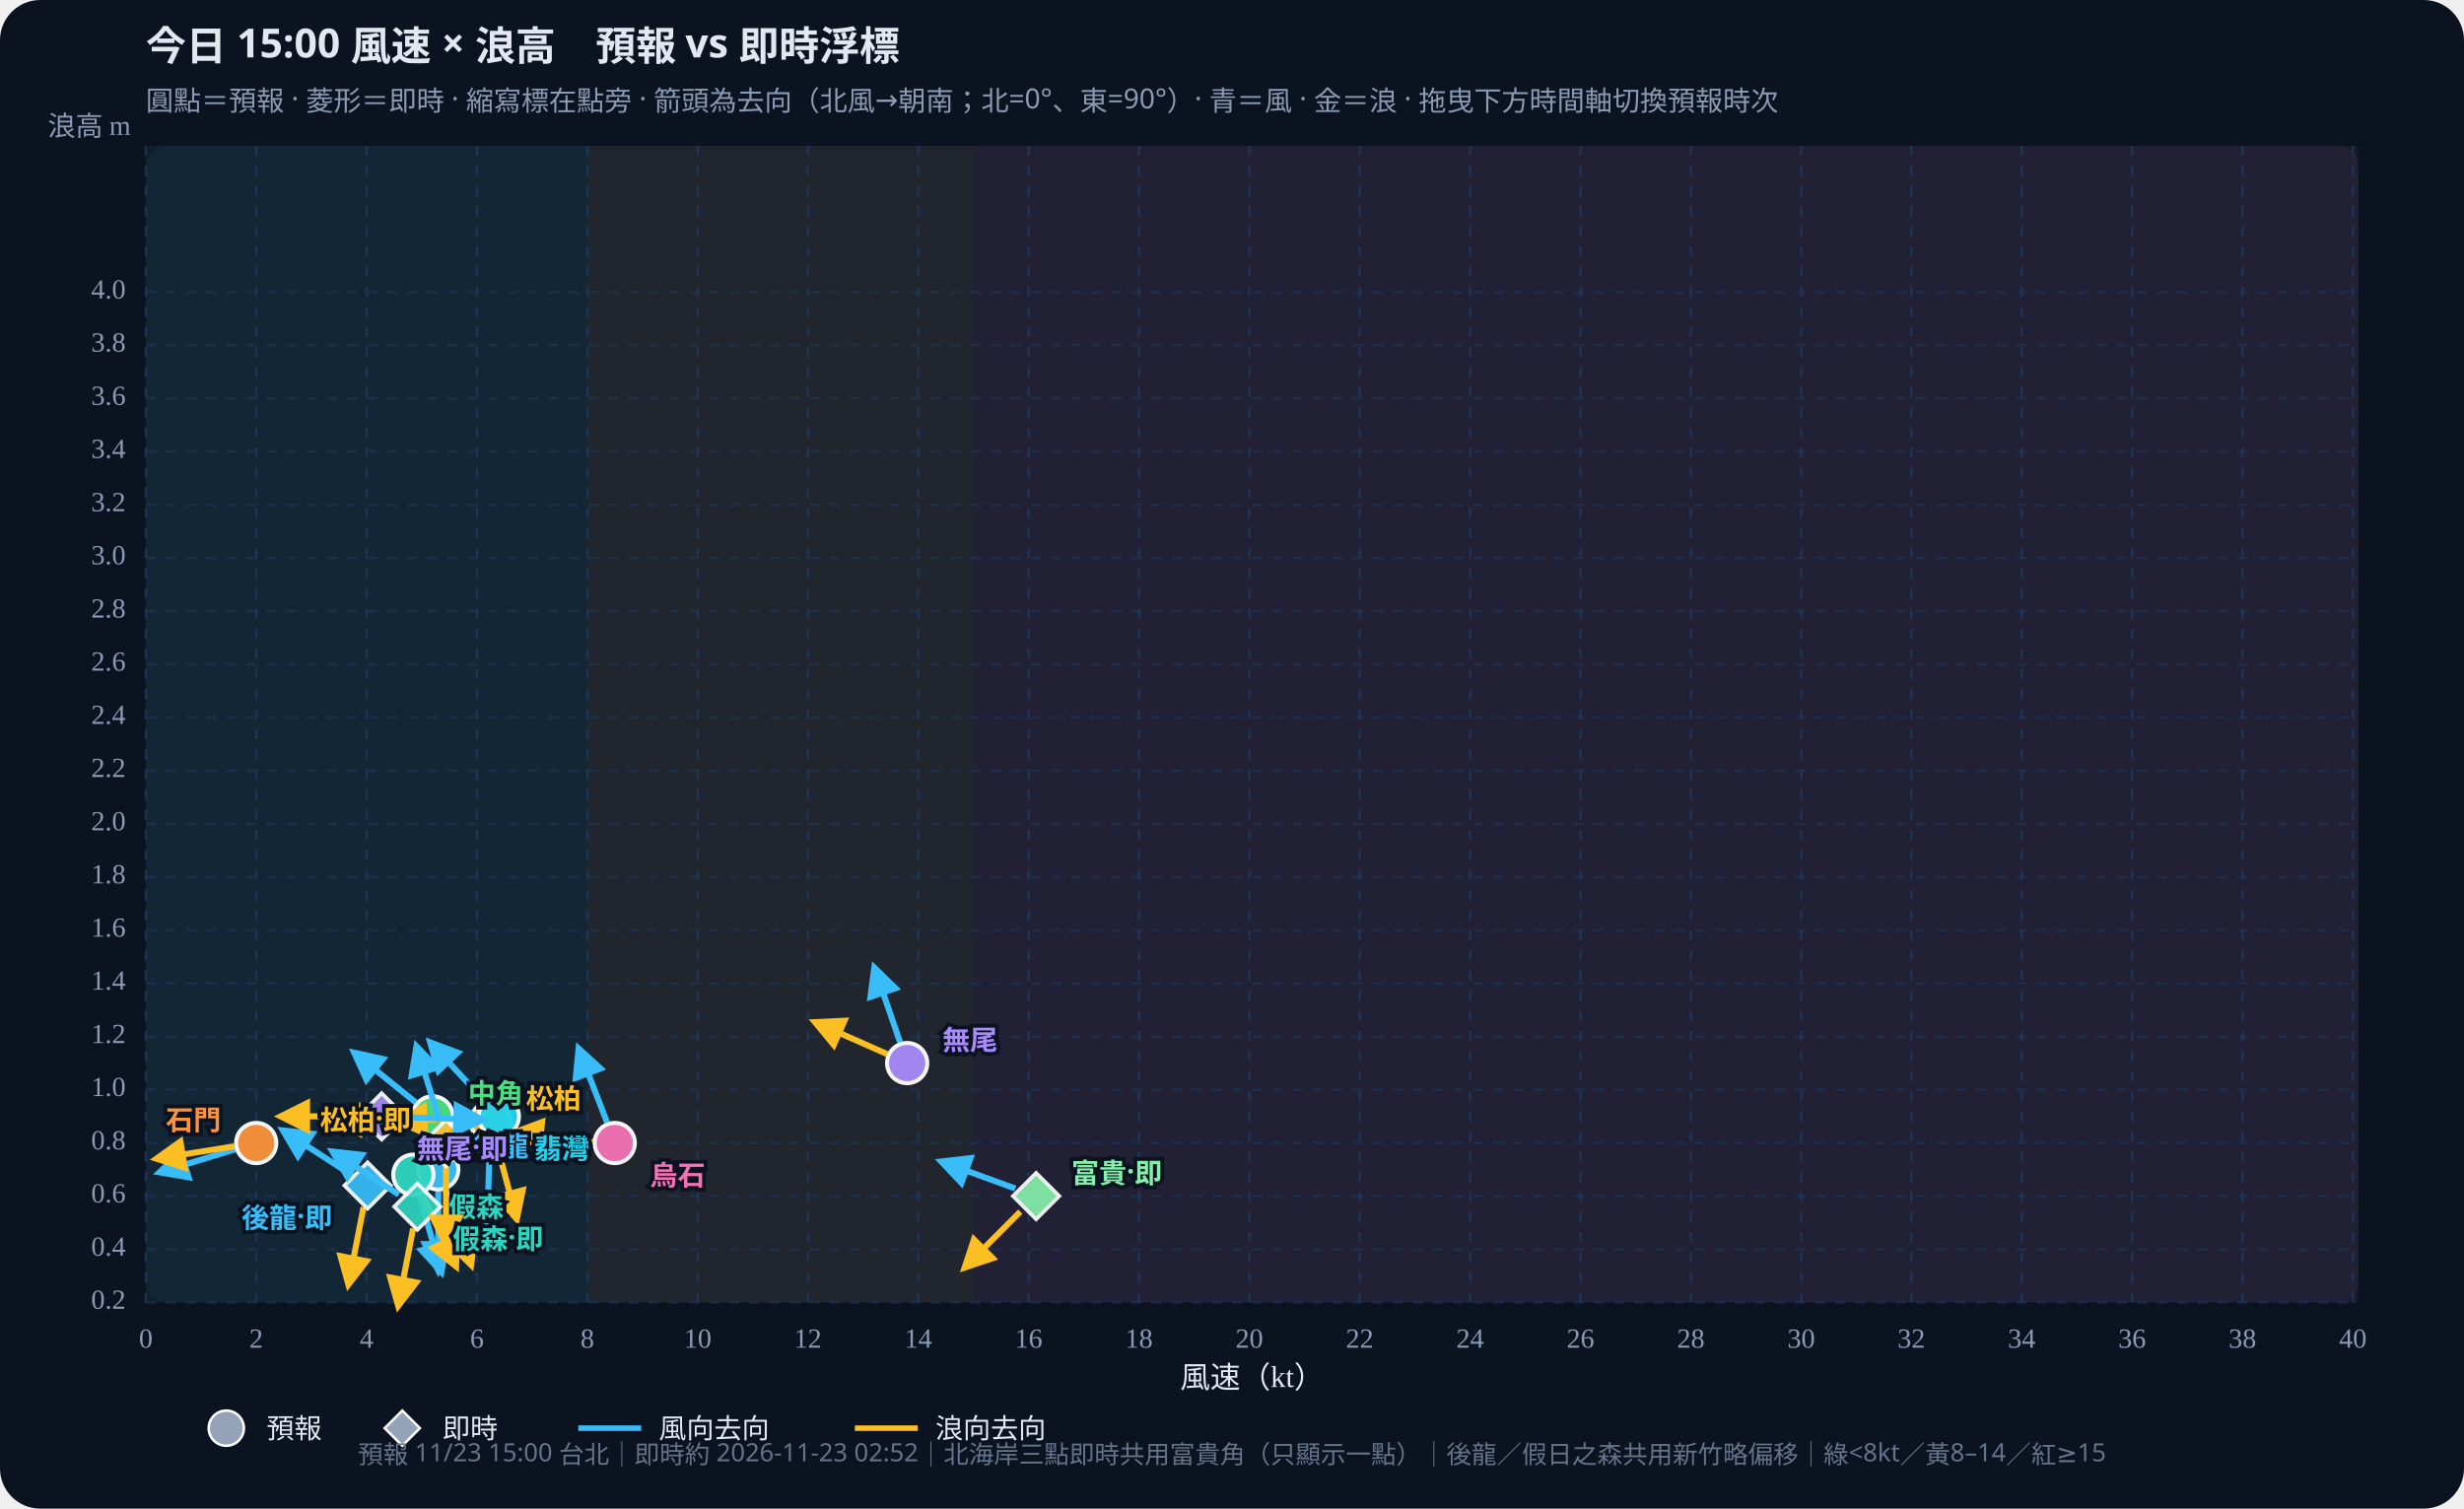
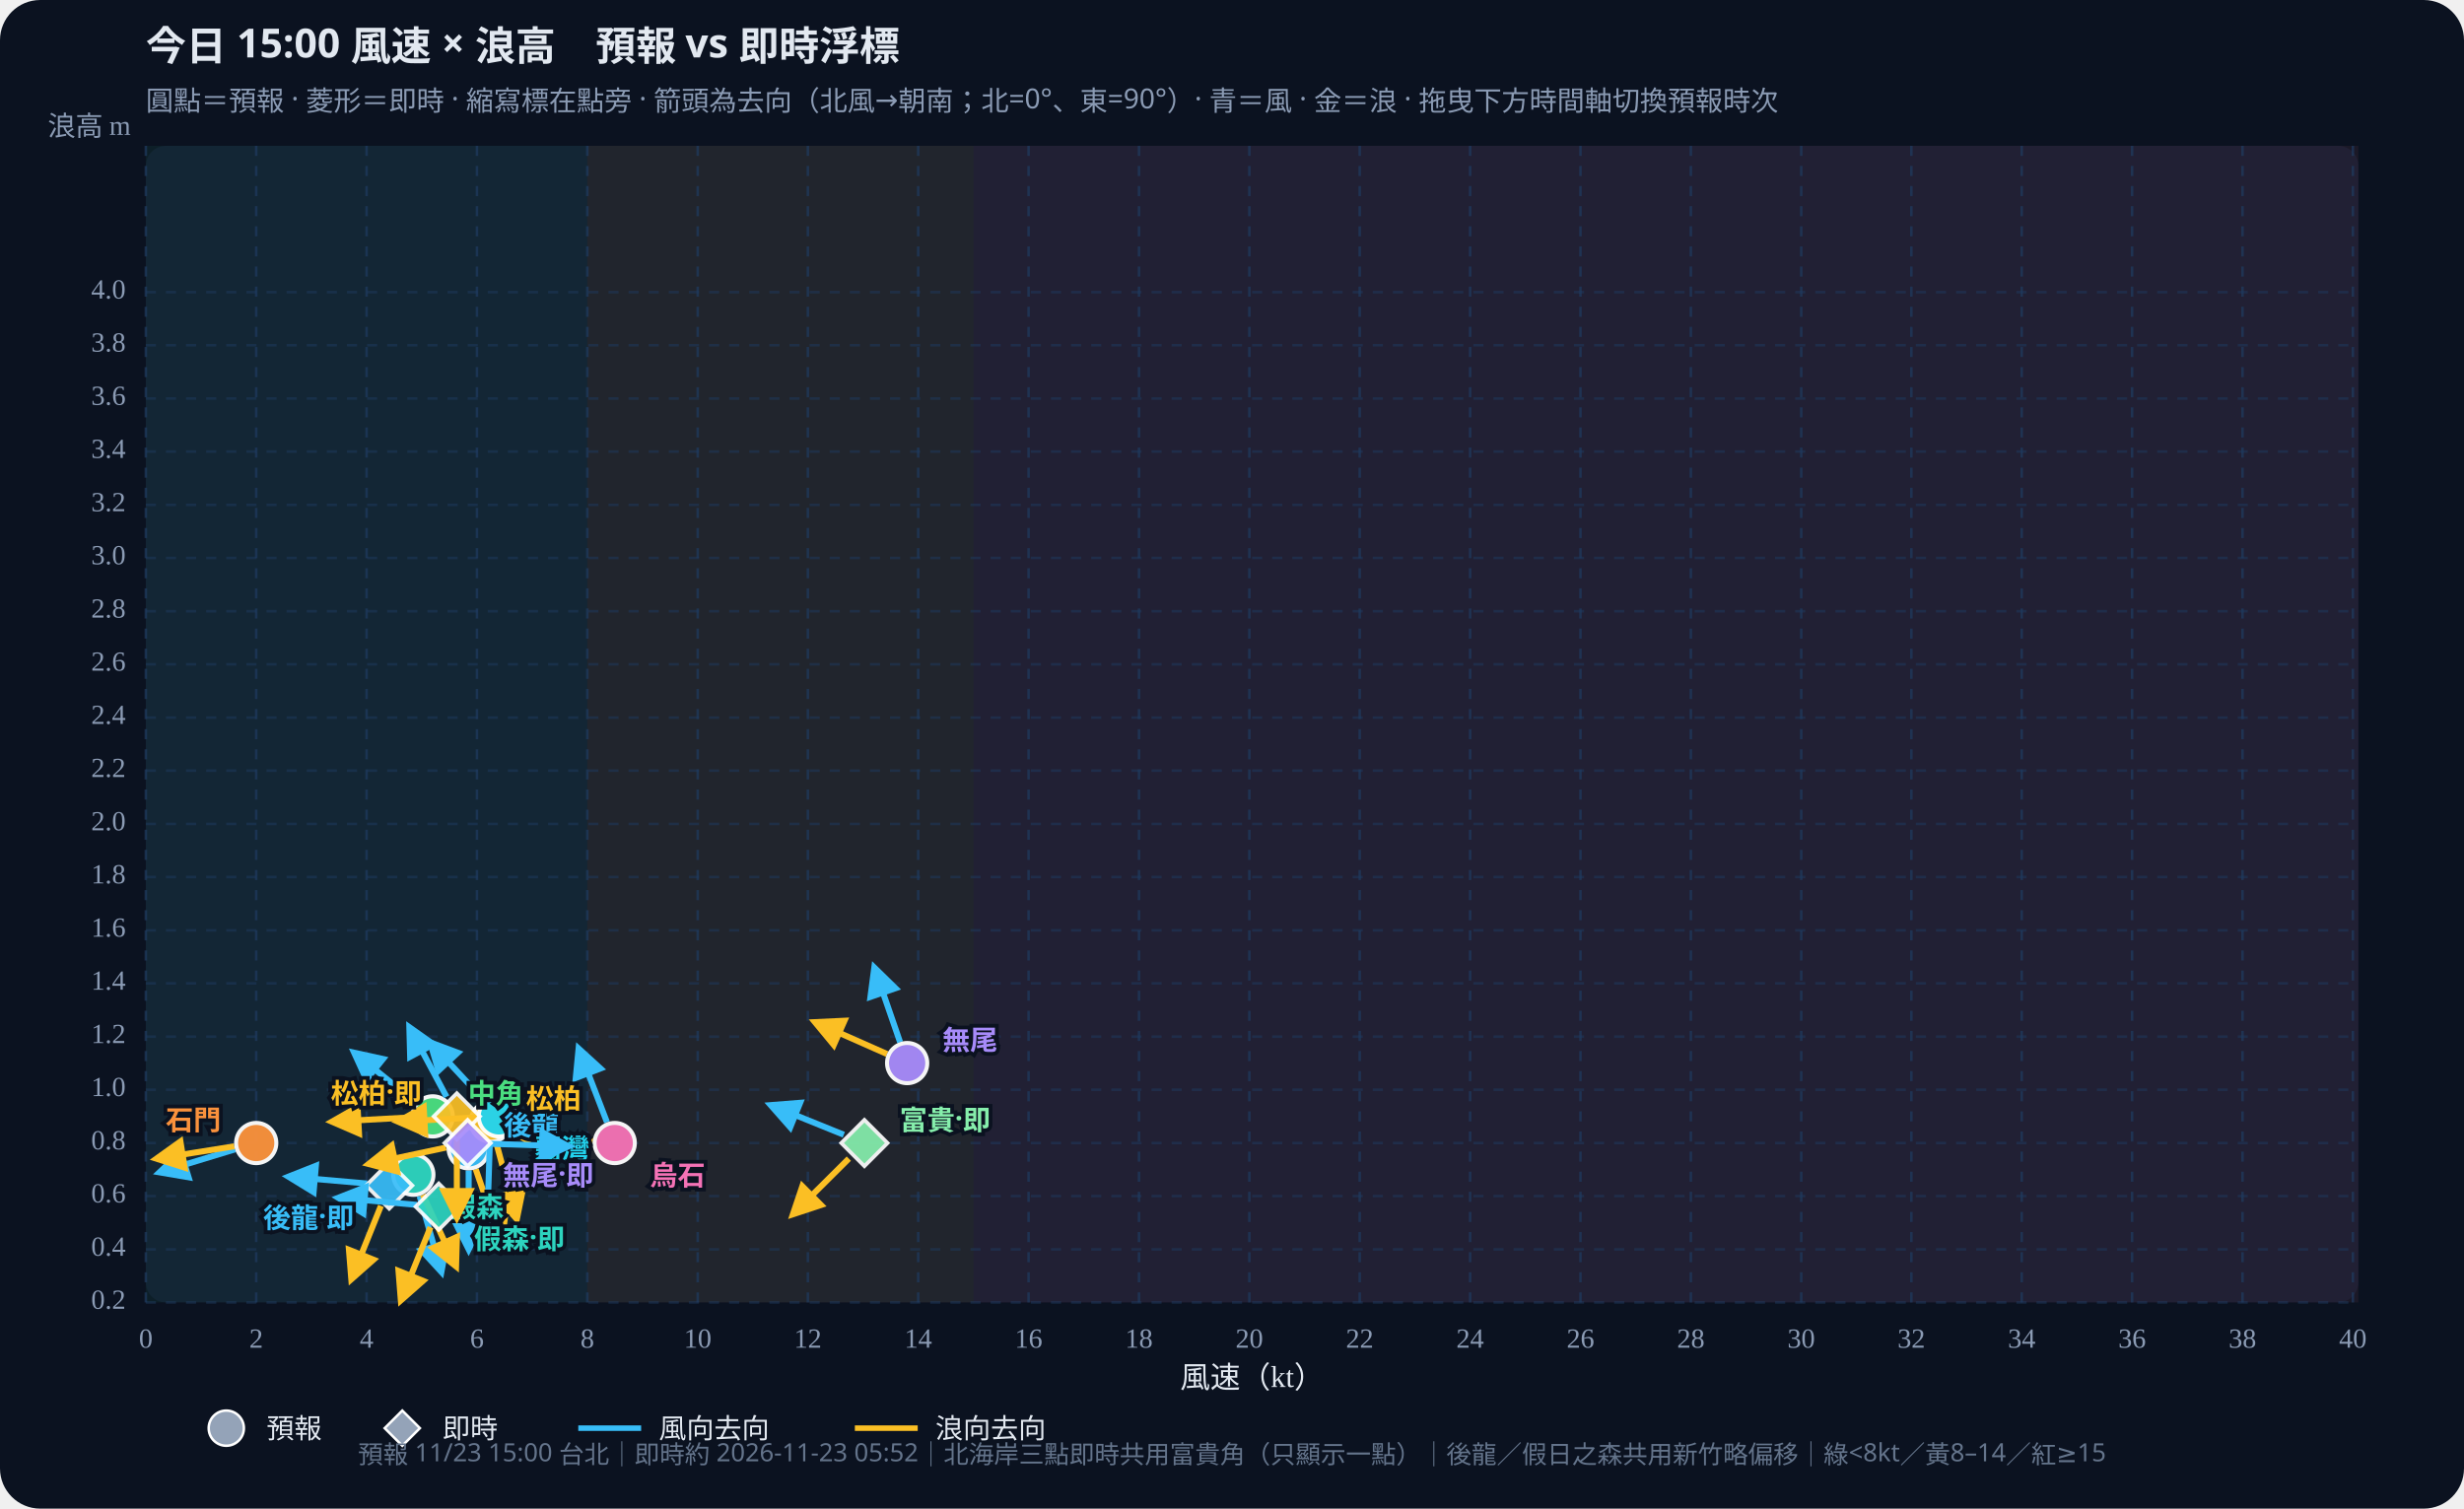
<svg xmlns="http://www.w3.org/2000/svg" id="wws-svg" viewBox="0 0 980 600" role="img" aria-label="風速與浪高散佈圖，可拖曳時間軸切換預報時次" style="width:100%;height:auto;display:block">
  <rect width="980" height="600" fill="#0b1220" rx="16" />
  <rect x="58" y="58" width="880" height="460" fill="#111a2e" rx="8" />
  <rect x="58.0" y="58" width="175.6" height="460" fill="#34d399" opacity="0.07" />
  <rect x="233.6" y="58" width="153.6" height="460" fill="#fbbf24" opacity="0.07" />
  <rect x="387.2" y="58" width="550.8" height="460" fill="#fb7185" opacity="0.07" />
  <defs>
    <marker id="arrow-38bdf8" viewBox="0 0 10 10" refX="8" refY="5" markerWidth="6" markerHeight="6" orient="auto-start-reverse">
      <path d="M0,0 L10,5 L0,10 z" fill="#38bdf8" />
    </marker>
    <marker id="arrow-fbbf24" viewBox="0 0 10 10" refX="8" refY="5" markerWidth="6" markerHeight="6" orient="auto-start-reverse">
      <path d="M0,0 L10,5 L0,10 z" fill="#fbbf24" />
    </marker>
  </defs>
  <text id="wws-title" x="58" y="24" fill="#e2e8f0" font-size="16" font-weight="700" font-family="Noto Sans TC,system-ui,sans-serif">今日 15:00 風速 × 浪高　預報 vs 即時浮標</text>
  <text x="58" y="44" fill="#8b9bb4" font-size="11" font-family="Noto Sans TC,system-ui,sans-serif">圓點＝預報 · 菱形＝即時 · 縮寫標在點旁 · 箭頭為去向（北風→朝南；北=0°、東=90°）· 青＝風 · 金＝浪 · 拖曳下方時間軸切換預報時次</text>
  <line x1="58.0" y1="58" x2="58.0" y2="518" stroke="#1e3a5f" stroke-dasharray="4 4" opacity="0.7" />
  <text x="58.0" y="536" text-anchor="middle" fill="#8b9bb4" font-size="11">0</text>
  <line x1="101.9" y1="58" x2="101.9" y2="518" stroke="#1e3a5f" stroke-dasharray="4 4" opacity="0.7" />
  <text x="101.9" y="536" text-anchor="middle" fill="#8b9bb4" font-size="11">2</text>
  <line x1="145.8" y1="58" x2="145.8" y2="518" stroke="#1e3a5f" stroke-dasharray="4 4" opacity="0.7" />
  <text x="145.8" y="536" text-anchor="middle" fill="#8b9bb4" font-size="11">4</text>
  <line x1="189.7" y1="58" x2="189.7" y2="518" stroke="#1e3a5f" stroke-dasharray="4 4" opacity="0.7" />
  <text x="189.7" y="536" text-anchor="middle" fill="#8b9bb4" font-size="11">6</text>
  <line x1="233.6" y1="58" x2="233.6" y2="518" stroke="#1e3a5f" stroke-dasharray="4 4" opacity="0.7" />
  <text x="233.6" y="536" text-anchor="middle" fill="#8b9bb4" font-size="11">8</text>
  <line x1="277.5" y1="58" x2="277.5" y2="518" stroke="#1e3a5f" stroke-dasharray="4 4" opacity="0.7" />
  <text x="277.5" y="536" text-anchor="middle" fill="#8b9bb4" font-size="11">10</text>
  <line x1="321.3" y1="58" x2="321.3" y2="518" stroke="#1e3a5f" stroke-dasharray="4 4" opacity="0.7" />
  <text x="321.3" y="536" text-anchor="middle" fill="#8b9bb4" font-size="11">12</text>
  <line x1="365.2" y1="58" x2="365.2" y2="518" stroke="#1e3a5f" stroke-dasharray="4 4" opacity="0.7" />
  <text x="365.2" y="536" text-anchor="middle" fill="#8b9bb4" font-size="11">14</text>
  <line x1="409.1" y1="58" x2="409.1" y2="518" stroke="#1e3a5f" stroke-dasharray="4 4" opacity="0.7" />
  <text x="409.1" y="536" text-anchor="middle" fill="#8b9bb4" font-size="11">16</text>
  <line x1="453.0" y1="58" x2="453.0" y2="518" stroke="#1e3a5f" stroke-dasharray="4 4" opacity="0.7" />
  <text x="453.0" y="536" text-anchor="middle" fill="#8b9bb4" font-size="11">18</text>
  <line x1="496.9" y1="58" x2="496.9" y2="518" stroke="#1e3a5f" stroke-dasharray="4 4" opacity="0.7" />
  <text x="496.9" y="536" text-anchor="middle" fill="#8b9bb4" font-size="11">20</text>
  <line x1="540.8" y1="58" x2="540.8" y2="518" stroke="#1e3a5f" stroke-dasharray="4 4" opacity="0.7" />
  <text x="540.8" y="536" text-anchor="middle" fill="#8b9bb4" font-size="11">22</text>
  <line x1="584.7" y1="58" x2="584.7" y2="518" stroke="#1e3a5f" stroke-dasharray="4 4" opacity="0.7" />
  <text x="584.7" y="536" text-anchor="middle" fill="#8b9bb4" font-size="11">24</text>
  <line x1="628.6" y1="58" x2="628.6" y2="518" stroke="#1e3a5f" stroke-dasharray="4 4" opacity="0.7" />
  <text x="628.6" y="536" text-anchor="middle" fill="#8b9bb4" font-size="11">26</text>
  <line x1="672.5" y1="58" x2="672.5" y2="518" stroke="#1e3a5f" stroke-dasharray="4 4" opacity="0.7" />
  <text x="672.5" y="536" text-anchor="middle" fill="#8b9bb4" font-size="11">28</text>
  <line x1="716.4" y1="58" x2="716.4" y2="518" stroke="#1e3a5f" stroke-dasharray="4 4" opacity="0.7" />
  <text x="716.4" y="536" text-anchor="middle" fill="#8b9bb4" font-size="11">30</text>
  <line x1="760.2" y1="58" x2="760.2" y2="518" stroke="#1e3a5f" stroke-dasharray="4 4" opacity="0.7" />
  <text x="760.2" y="536" text-anchor="middle" fill="#8b9bb4" font-size="11">32</text>
  <line x1="804.1" y1="58" x2="804.1" y2="518" stroke="#1e3a5f" stroke-dasharray="4 4" opacity="0.7" />
  <text x="804.1" y="536" text-anchor="middle" fill="#8b9bb4" font-size="11">34</text>
  <line x1="848.0" y1="58" x2="848.0" y2="518" stroke="#1e3a5f" stroke-dasharray="4 4" opacity="0.7" />
  <text x="848.0" y="536" text-anchor="middle" fill="#8b9bb4" font-size="11">36</text>
  <line x1="891.9" y1="58" x2="891.9" y2="518" stroke="#1e3a5f" stroke-dasharray="4 4" opacity="0.7" />
  <text x="891.9" y="536" text-anchor="middle" fill="#8b9bb4" font-size="11">38</text>
  <line x1="935.8" y1="58" x2="935.8" y2="518" stroke="#1e3a5f" stroke-dasharray="4 4" opacity="0.7" />
  <text x="935.8" y="536" text-anchor="middle" fill="#8b9bb4" font-size="11">40</text>
  <line x1="58" y1="518.0" x2="938" y2="518.0" stroke="#1e3a5f" stroke-dasharray="4 4" opacity="0.5" />
  <text x="50" y="518.0" text-anchor="end" dominant-baseline="middle" fill="#8b9bb4" font-size="11">0.2</text>
  <line x1="58" y1="496.9" x2="938" y2="496.9" stroke="#1e3a5f" stroke-dasharray="4 4" opacity="0.5" />
  <text x="50" y="496.9" text-anchor="end" dominant-baseline="middle" fill="#8b9bb4" font-size="11">0.4</text>
  <line x1="58" y1="475.7" x2="938" y2="475.7" stroke="#1e3a5f" stroke-dasharray="4 4" opacity="0.5" />
  <text x="50" y="475.7" text-anchor="end" dominant-baseline="middle" fill="#8b9bb4" font-size="11">0.6</text>
  <line x1="58" y1="454.6" x2="938" y2="454.6" stroke="#1e3a5f" stroke-dasharray="4 4" opacity="0.5" />
  <text x="50" y="454.6" text-anchor="end" dominant-baseline="middle" fill="#8b9bb4" font-size="11">0.8</text>
  <line x1="58" y1="433.4" x2="938" y2="433.4" stroke="#1e3a5f" stroke-dasharray="4 4" opacity="0.5" />
  <text x="50" y="433.4" text-anchor="end" dominant-baseline="middle" fill="#8b9bb4" font-size="11">1.0</text>
  <line x1="58" y1="412.3" x2="938" y2="412.3" stroke="#1e3a5f" stroke-dasharray="4 4" opacity="0.5" />
  <text x="50" y="412.3" text-anchor="end" dominant-baseline="middle" fill="#8b9bb4" font-size="11">1.2</text>
  <line x1="58" y1="391.1" x2="938" y2="391.1" stroke="#1e3a5f" stroke-dasharray="4 4" opacity="0.5" />
  <text x="50" y="391.1" text-anchor="end" dominant-baseline="middle" fill="#8b9bb4" font-size="11">1.4</text>
  <line x1="58" y1="370.0" x2="938" y2="370.0" stroke="#1e3a5f" stroke-dasharray="4 4" opacity="0.5" />
  <text x="50" y="370.0" text-anchor="end" dominant-baseline="middle" fill="#8b9bb4" font-size="11">1.6</text>
  <line x1="58" y1="348.8" x2="938" y2="348.8" stroke="#1e3a5f" stroke-dasharray="4 4" opacity="0.5" />
  <text x="50" y="348.8" text-anchor="end" dominant-baseline="middle" fill="#8b9bb4" font-size="11">1.8</text>
  <line x1="58" y1="327.7" x2="938" y2="327.7" stroke="#1e3a5f" stroke-dasharray="4 4" opacity="0.5" />
  <text x="50" y="327.7" text-anchor="end" dominant-baseline="middle" fill="#8b9bb4" font-size="11">2.0</text>
  <line x1="58" y1="306.5" x2="938" y2="306.5" stroke="#1e3a5f" stroke-dasharray="4 4" opacity="0.5" />
  <text x="50" y="306.5" text-anchor="end" dominant-baseline="middle" fill="#8b9bb4" font-size="11">2.2</text>
  <line x1="58" y1="285.4" x2="938" y2="285.4" stroke="#1e3a5f" stroke-dasharray="4 4" opacity="0.5" />
  <text x="50" y="285.4" text-anchor="end" dominant-baseline="middle" fill="#8b9bb4" font-size="11">2.4</text>
  <line x1="58" y1="264.2" x2="938" y2="264.2" stroke="#1e3a5f" stroke-dasharray="4 4" opacity="0.5" />
  <text x="50" y="264.2" text-anchor="end" dominant-baseline="middle" fill="#8b9bb4" font-size="11">2.6</text>
  <line x1="58" y1="243.1" x2="938" y2="243.1" stroke="#1e3a5f" stroke-dasharray="4 4" opacity="0.5" />
  <text x="50" y="243.1" text-anchor="end" dominant-baseline="middle" fill="#8b9bb4" font-size="11">2.8</text>
  <line x1="58" y1="221.9" x2="938" y2="221.9" stroke="#1e3a5f" stroke-dasharray="4 4" opacity="0.5" />
  <text x="50" y="221.9" text-anchor="end" dominant-baseline="middle" fill="#8b9bb4" font-size="11">3.0</text>
  <line x1="58" y1="200.8" x2="938" y2="200.8" stroke="#1e3a5f" stroke-dasharray="4 4" opacity="0.5" />
  <text x="50" y="200.8" text-anchor="end" dominant-baseline="middle" fill="#8b9bb4" font-size="11">3.2</text>
  <line x1="58" y1="179.6" x2="938" y2="179.6" stroke="#1e3a5f" stroke-dasharray="4 4" opacity="0.5" />
  <text x="50" y="179.6" text-anchor="end" dominant-baseline="middle" fill="#8b9bb4" font-size="11">3.4</text>
  <line x1="58" y1="158.5" x2="938" y2="158.5" stroke="#1e3a5f" stroke-dasharray="4 4" opacity="0.5" />
  <text x="50" y="158.5" text-anchor="end" dominant-baseline="middle" fill="#8b9bb4" font-size="11">3.6</text>
  <line x1="58" y1="137.3" x2="938" y2="137.3" stroke="#1e3a5f" stroke-dasharray="4 4" opacity="0.5" />
  <text x="50" y="137.3" text-anchor="end" dominant-baseline="middle" fill="#8b9bb4" font-size="11">3.8</text>
  <line x1="58" y1="116.2" x2="938" y2="116.2" stroke="#1e3a5f" stroke-dasharray="4 4" opacity="0.5" />
  <text x="50" y="116.2" text-anchor="end" dominant-baseline="middle" fill="#8b9bb4" font-size="11">4.0</text>
  <text x="498" y="552" text-anchor="middle" fill="#e2e8f0" font-size="12">風速（kt）</text>
  <text x="52" y="54" text-anchor="end" fill="#8b9bb4" font-size="11">浪高 m</text>
  <g id="wws-forecast-layer">
-     <line x1="174.3" y1="473.9" x2="174.3" y2="505.1" stroke="#38bdf8" stroke-width="2.4" marker-end="url(#arrow-38bdf8)" />
-     <line x1="177.2" y1="473.4" x2="187.3" y2="502.9" stroke="#fbbf24" stroke-width="2.4" marker-end="url(#arrow-fbbf24)" />
-     <circle cx="174.3" cy="465.1" r="8.0" fill="#38bdf8" stroke="#fff" stroke-width="1.6" opacity="0.95" />
+     <line x1="186.4" y1="465.5" x2="186.4" y2="496.7" stroke="#38bdf8" stroke-width="2.4" marker-end="url(#arrow-38bdf8)" />
+     <line x1="189.2" y1="465.0" x2="199.4" y2="494.5" stroke="#fbbf24" stroke-width="2.4" marker-end="url(#arrow-fbbf24)" />
+     <circle cx="186.4" cy="456.7" r="8.0" fill="#38bdf8" stroke="#fff" stroke-width="1.6" opacity="0.95" />
    <line x1="166.9" y1="475.7" x2="175.5" y2="505.7" stroke="#38bdf8" stroke-width="2.4" marker-end="url(#arrow-38bdf8)" />
    <line x1="168.2" y1="475.2" x2="181.3" y2="503.5" stroke="#fbbf24" stroke-width="2.4" marker-end="url(#arrow-fbbf24)" />
    <circle cx="164.4" cy="467.2" r="8.0" fill="#2dd4bf" stroke="#fff" stroke-width="1.6" opacity="0.95" />
    <line x1="194.8" y1="454.9" x2="193.8" y2="486.1" stroke="#38bdf8" stroke-width="2.4" marker-end="url(#arrow-38bdf8)" />
    <line x1="197.4" y1="454.6" x2="205.5" y2="484.7" stroke="#fbbf24" stroke-width="2.4" marker-end="url(#arrow-fbbf24)" />
    <circle cx="195.2" cy="446.1" r="8.0" fill="#fbbf24" stroke="#fff" stroke-width="1.6" opacity="0.95" />
    <line x1="165.3" y1="438.4" x2="141.0" y2="418.8" stroke="#38bdf8" stroke-width="2.4" marker-end="url(#arrow-38bdf8)" />
    <line x1="163.3" y1="444.4" x2="132.2" y2="446.1" stroke="#fbbf24" stroke-width="2.4" marker-end="url(#arrow-fbbf24)" />
    <circle cx="172.1" cy="444.0" r="8.0" fill="#4ade80" stroke="#fff" stroke-width="1.6" opacity="0.95" />
    <line x1="192.4" y1="437.5" x2="171.2" y2="414.7" stroke="#38bdf8" stroke-width="2.4" marker-end="url(#arrow-38bdf8)" />
    <line x1="189.7" y1="444.4" x2="158.5" y2="446.1" stroke="#fbbf24" stroke-width="2.4" marker-end="url(#arrow-fbbf24)" />
    <circle cx="198.4" cy="444.0" r="8.0" fill="#22d3ee" stroke="#fff" stroke-width="1.6" opacity="0.95" />
    <line x1="93.5" y1="457.1" x2="63.6" y2="466.2" stroke="#38bdf8" stroke-width="2.4" marker-end="url(#arrow-38bdf8)" />
    <line x1="93.2" y1="455.9" x2="62.4" y2="460.8" stroke="#fbbf24" stroke-width="2.4" marker-end="url(#arrow-fbbf24)" />
    <circle cx="101.9" cy="454.6" r="8.0" fill="#fb923c" stroke="#fff" stroke-width="1.6" opacity="0.95" />
    <line x1="358.0" y1="414.5" x2="347.8" y2="385.0" stroke="#38bdf8" stroke-width="2.4" marker-end="url(#arrow-38bdf8)" />
    <line x1="352.8" y1="419.2" x2="324.3" y2="406.6" stroke="#fbbf24" stroke-width="2.4" marker-end="url(#arrow-fbbf24)" />
    <circle cx="360.8" cy="422.8" r="8.0" fill="#a78bfa" stroke="#fff" stroke-width="1.6" opacity="0.95" />
    <line x1="241.4" y1="446.3" x2="230.2" y2="417.2" stroke="#38bdf8" stroke-width="2.4" marker-end="url(#arrow-38bdf8)" />
    <line x1="235.8" y1="453.6" x2="204.8" y2="450.4" stroke="#fbbf24" stroke-width="2.4" marker-end="url(#arrow-fbbf24)" />
    <circle cx="244.5" cy="454.6" r="8.0" fill="#f472b6" stroke="#fff" stroke-width="1.6" opacity="0.95" />
-     <text x="188.3" y="455.1" text-anchor="start" dominant-baseline="central" fill="#38bdf8" font-size="11" font-weight="700" font-family="Noto Sans TC,system-ui,sans-serif" stroke="#0b1220" stroke-width="3" paint-order="stroke">後龍</text>
+     <text x="200.4" y="446.7" text-anchor="start" dominant-baseline="central" fill="#38bdf8" font-size="11" font-weight="700" font-family="Noto Sans TC,system-ui,sans-serif" stroke="#0b1220" stroke-width="3" paint-order="stroke">後龍</text>
    <text x="178.4" y="479.2" text-anchor="start" dominant-baseline="central" fill="#2dd4bf" font-size="11" font-weight="700" font-family="Noto Sans TC,system-ui,sans-serif" stroke="#0b1220" stroke-width="3" paint-order="stroke">假森</text>
    <text x="209.2" y="436.1" text-anchor="start" dominant-baseline="central" fill="#fbbf24" font-size="11" font-weight="700" font-family="Noto Sans TC,system-ui,sans-serif" stroke="#0b1220" stroke-width="3" paint-order="stroke">松柏</text>
    <text x="186.1" y="434.0" text-anchor="start" dominant-baseline="central" fill="#4ade80" font-size="11" font-weight="700" font-family="Noto Sans TC,system-ui,sans-serif" stroke="#0b1220" stroke-width="3" paint-order="stroke">中角</text>
    <text x="212.4" y="456.0" text-anchor="start" dominant-baseline="central" fill="#22d3ee" font-size="11" font-weight="700" font-family="Noto Sans TC,system-ui,sans-serif" stroke="#0b1220" stroke-width="3" paint-order="stroke">翡灣</text>
    <text x="87.9" y="444.6" text-anchor="end" dominant-baseline="central" fill="#fb923c" font-size="11" font-weight="700" font-family="Noto Sans TC,system-ui,sans-serif" stroke="#0b1220" stroke-width="3" paint-order="stroke">石門</text>
    <text x="374.8" y="412.8" text-anchor="start" dominant-baseline="central" fill="#a78bfa" font-size="11" font-weight="700" font-family="Noto Sans TC,system-ui,sans-serif" stroke="#0b1220" stroke-width="3" paint-order="stroke">無尾</text>
    <text x="258.5" y="466.6" text-anchor="start" dominant-baseline="central" fill="#f472b6" font-size="11" font-weight="700" font-family="Noto Sans TC,system-ui,sans-serif" stroke="#0b1220" stroke-width="3" paint-order="stroke">烏石</text>
  </g>
  <g id="wws-live-layer">
-     <line x1="138.9" y1="466.7" x2="112.7" y2="449.7" stroke="#38bdf8" stroke-width="2.4" marker-end="url(#arrow-38bdf8)" />
-     <line x1="144.6" y1="480.1" x2="138.6" y2="510.7" stroke="#fbbf24" stroke-width="2.4" marker-end="url(#arrow-fbbf24)" />
-     <polygon points="146.2,462.3 155.4,471.5 146.2,480.7 137.0,471.5" fill="#38bdf8" stroke="#fff" stroke-width="1.5" opacity="0.92" />
-     <line x1="158.6" y1="475.1" x2="132.4" y2="458.1" stroke="#38bdf8" stroke-width="2.4" marker-end="url(#arrow-38bdf8)" />
-     <line x1="164.3" y1="488.6" x2="158.4" y2="519.2" stroke="#fbbf24" stroke-width="2.4" marker-end="url(#arrow-fbbf24)" />
-     <polygon points="166.0,470.7 175.2,479.9 166.0,489.1 156.8,479.9" fill="#2dd4bf" stroke="#fff" stroke-width="1.5" opacity="0.92" />
-     <line x1="174.9" y1="446.1" x2="165.7" y2="416.3" stroke="#38bdf8" stroke-width="2.4" marker-end="url(#arrow-38bdf8)" />
-     <line x1="177.4" y1="463.4" x2="177.4" y2="494.6" stroke="#fbbf24" stroke-width="2.4" marker-end="url(#arrow-fbbf24)" />
-     <polygon points="177.4,445.4 186.6,454.6 177.4,463.8 168.2,454.6" fill="#fbbf24" stroke="#fff" stroke-width="1.5" opacity="0.92" />
-     <line x1="403.8" y1="472.7" x2="374.5" y2="462.0" stroke="#38bdf8" stroke-width="2.4" marker-end="url(#arrow-38bdf8)" />
-     <line x1="405.8" y1="481.9" x2="383.8" y2="504.0" stroke="#fbbf24" stroke-width="2.4" marker-end="url(#arrow-fbbf24)" />
-     <polygon points="412.1,466.5 421.3,475.7 412.1,484.9 402.9,475.7" fill="#86efac" stroke="#fff" stroke-width="1.5" opacity="0.92" />
-     <line x1="160.6" y1="444.3" x2="191.8" y2="445.4" stroke="#38bdf8" stroke-width="2.4" marker-end="url(#arrow-38bdf8)" />
-     <line x1="143.0" y1="444.0" x2="111.8" y2="444.0" stroke="#fbbf24" stroke-width="2.4" marker-end="url(#arrow-fbbf24)" />
-     <polygon points="151.8,434.8 161.0,444.0 151.8,453.2 142.6,444.0" fill="#a78bfa" stroke="#fff" stroke-width="1.5" opacity="0.92" />
-     <text x="132.2" y="483.5" text-anchor="end" dominant-baseline="central" fill="#38bdf8" font-size="11" font-weight="700" font-family="Noto Sans TC,system-ui,sans-serif" stroke="#0b1220" stroke-width="3" paint-order="stroke">後龍·即</text>
-     <text x="180.0" y="491.9" text-anchor="start" dominant-baseline="central" fill="#2dd4bf" font-size="11" font-weight="700" font-family="Noto Sans TC,system-ui,sans-serif" stroke="#0b1220" stroke-width="3" paint-order="stroke">假森·即</text>
-     <text x="163.4" y="444.6" text-anchor="end" dominant-baseline="central" fill="#fbbf24" font-size="11" font-weight="700" font-family="Noto Sans TC,system-ui,sans-serif" stroke="#0b1220" stroke-width="3" paint-order="stroke">松柏·即</text>
-     <text x="426.1" y="465.7" text-anchor="start" dominant-baseline="central" fill="#86efac" font-size="11" font-weight="700" font-family="Noto Sans TC,system-ui,sans-serif" stroke="#0b1220" stroke-width="3" paint-order="stroke">富貴·即</text>
-     <text x="165.8" y="456.0" text-anchor="start" dominant-baseline="central" fill="#a78bfa" font-size="11" font-weight="700" font-family="Noto Sans TC,system-ui,sans-serif" stroke="#0b1220" stroke-width="3" paint-order="stroke">無尾·即</text>
+     <line x1="146.0" y1="470.7" x2="114.9" y2="468.0" stroke="#38bdf8" stroke-width="2.4" marker-end="url(#arrow-38bdf8)" />
+     <line x1="151.5" y1="479.6" x2="139.8" y2="508.6" stroke="#fbbf24" stroke-width="2.4" marker-end="url(#arrow-fbbf24)" />
+     <polygon points="154.8,462.3 164.0,471.5 154.8,480.7 145.6,471.5" fill="#38bdf8" stroke="#fff" stroke-width="1.5" opacity="0.92" />
+     <line x1="165.8" y1="479.2" x2="134.7" y2="476.4" stroke="#38bdf8" stroke-width="2.4" marker-end="url(#arrow-38bdf8)" />
+     <line x1="171.2" y1="488.1" x2="159.5" y2="517.0" stroke="#fbbf24" stroke-width="2.4" marker-end="url(#arrow-fbbf24)" />
+     <polygon points="174.5,470.7 183.7,479.9 174.5,489.1 165.3,479.9" fill="#2dd4bf" stroke="#fff" stroke-width="1.5" opacity="0.92" />
+     <line x1="177.6" y1="436.2" x2="162.9" y2="408.7" stroke="#38bdf8" stroke-width="2.4" marker-end="url(#arrow-38bdf8)" />
+     <line x1="181.7" y1="452.8" x2="181.7" y2="484.0" stroke="#fbbf24" stroke-width="2.4" marker-end="url(#arrow-fbbf24)" />
+     <polygon points="181.7,434.8 190.9,444.0 181.7,453.2 172.5,444.0" fill="#fbbf24" stroke="#fff" stroke-width="1.5" opacity="0.92" />
+     <line x1="335.6" y1="451.3" x2="306.7" y2="439.6" stroke="#38bdf8" stroke-width="2.4" marker-end="url(#arrow-38bdf8)" />
+     <line x1="337.6" y1="460.8" x2="315.5" y2="482.8" stroke="#fbbf24" stroke-width="2.4" marker-end="url(#arrow-fbbf24)" />
+     <polygon points="343.8,445.4 353.0,454.6 343.8,463.8 334.6,454.6" fill="#86efac" stroke="#fff" stroke-width="1.5" opacity="0.92" />
+     <line x1="194.8" y1="454.9" x2="225.9" y2="455.9" stroke="#38bdf8" stroke-width="2.4" marker-end="url(#arrow-38bdf8)" />
+     <line x1="177.4" y1="456.4" x2="146.8" y2="462.9" stroke="#fbbf24" stroke-width="2.4" marker-end="url(#arrow-fbbf24)" />
+     <polygon points="186.0,445.4 195.2,454.6 186.0,463.8 176.8,454.6" fill="#a78bfa" stroke="#fff" stroke-width="1.5" opacity="0.92" />
+     <text x="140.8" y="483.5" text-anchor="end" dominant-baseline="central" fill="#38bdf8" font-size="11" font-weight="700" font-family="Noto Sans TC,system-ui,sans-serif" stroke="#0b1220" stroke-width="3" paint-order="stroke">後龍·即</text>
+     <text x="188.5" y="491.9" text-anchor="start" dominant-baseline="central" fill="#2dd4bf" font-size="11" font-weight="700" font-family="Noto Sans TC,system-ui,sans-serif" stroke="#0b1220" stroke-width="3" paint-order="stroke">假森·即</text>
+     <text x="167.7" y="434.0" text-anchor="end" dominant-baseline="central" fill="#fbbf24" font-size="11" font-weight="700" font-family="Noto Sans TC,system-ui,sans-serif" stroke="#0b1220" stroke-width="3" paint-order="stroke">松柏·即</text>
+     <text x="357.8" y="444.6" text-anchor="start" dominant-baseline="central" fill="#86efac" font-size="11" font-weight="700" font-family="Noto Sans TC,system-ui,sans-serif" stroke="#0b1220" stroke-width="3" paint-order="stroke">富貴·即</text>
+     <text x="200.0" y="466.6" text-anchor="start" dominant-baseline="central" fill="#a78bfa" font-size="11" font-weight="700" font-family="Noto Sans TC,system-ui,sans-serif" stroke="#0b1220" stroke-width="3" paint-order="stroke">無尾·即</text>
  </g>
  <circle cx="90" cy="568" r="7" fill="#94a3b8" stroke="#fff" />
  <text x="106" y="572" fill="#e2e8f0" font-size="11" font-family="Noto Sans TC,system-ui,sans-serif">預報</text>
  <polygon points="160,561 167,568 160,575 153,568" fill="#94a3b8" stroke="#fff" />
  <text x="176" y="572" fill="#e2e8f0" font-size="11" font-family="Noto Sans TC,system-ui,sans-serif">即時</text>
  <line x1="230" y1="568" x2="255" y2="568" stroke="#38bdf8" stroke-width="2.2" />
  <text x="262" y="572" fill="#e2e8f0" font-size="11" font-family="Noto Sans TC,system-ui,sans-serif">風向去向</text>
  <line x1="340" y1="568" x2="365" y2="568" stroke="#fbbf24" stroke-width="2.2" />
  <text x="372" y="572" fill="#e2e8f0" font-size="11" font-family="Noto Sans TC,system-ui,sans-serif">浪向去向</text>
-   <text id="wws-foot" x="490" y="582" text-anchor="middle" fill="#64748b" font-size="10" font-family="Noto Sans TC,system-ui,sans-serif">預報 11/23 15:00 台北｜即時約 2026-11-23 02:52｜北海岸三點即時共用富貴角（只顯示一點）｜後龍／假日之森共用新竹略偏移｜綠&lt;8kt／黃8–14／紅≥15</text>
+   <text id="wws-foot" x="490" y="582" text-anchor="middle" fill="#64748b" font-size="10" font-family="Noto Sans TC,system-ui,sans-serif">預報 11/23 15:00 台北｜即時約 2026-11-23 05:52｜北海岸三點即時共用富貴角（只顯示一點）｜後龍／假日之森共用新竹略偏移｜綠&lt;8kt／黃8–14／紅≥15</text>
</svg>
